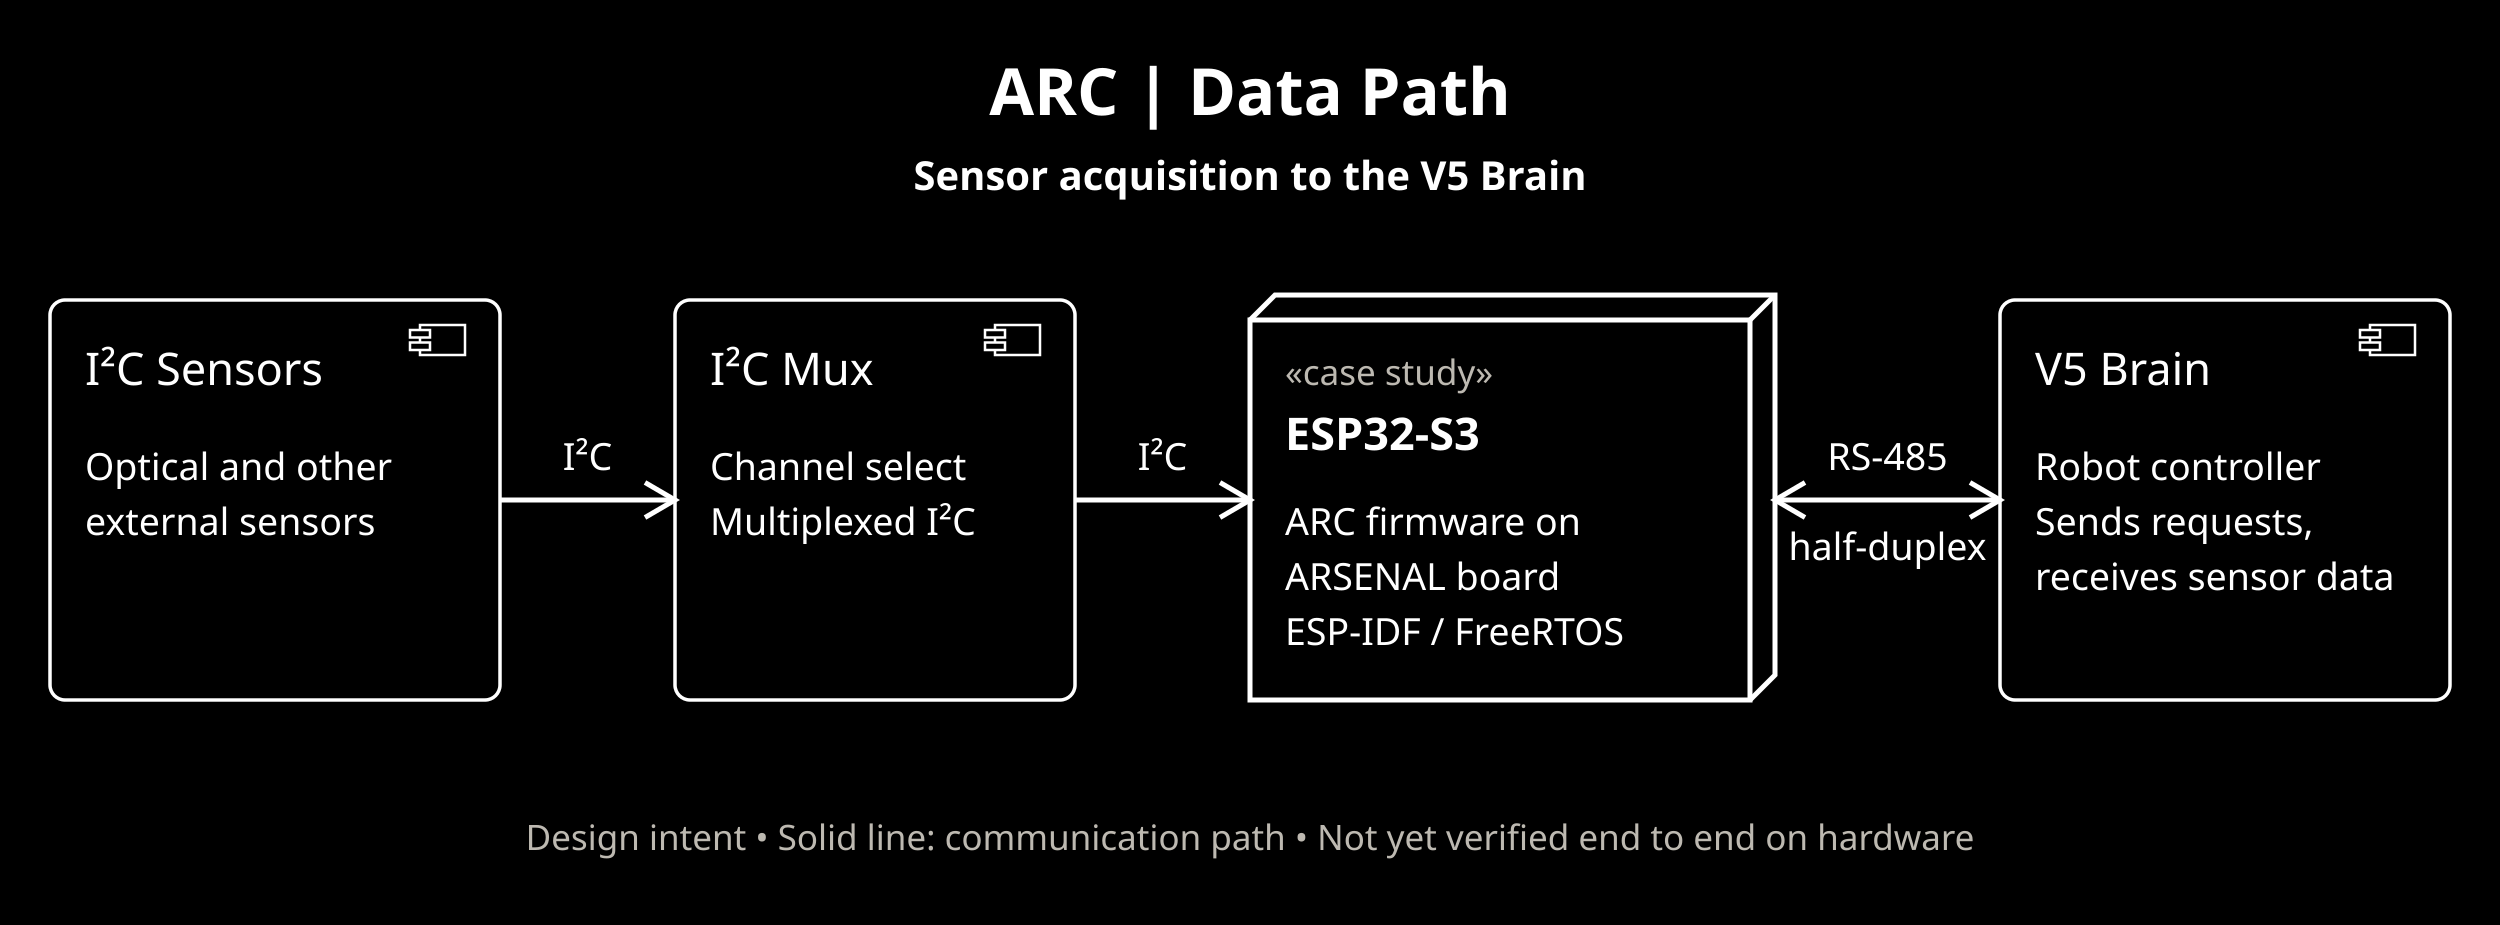
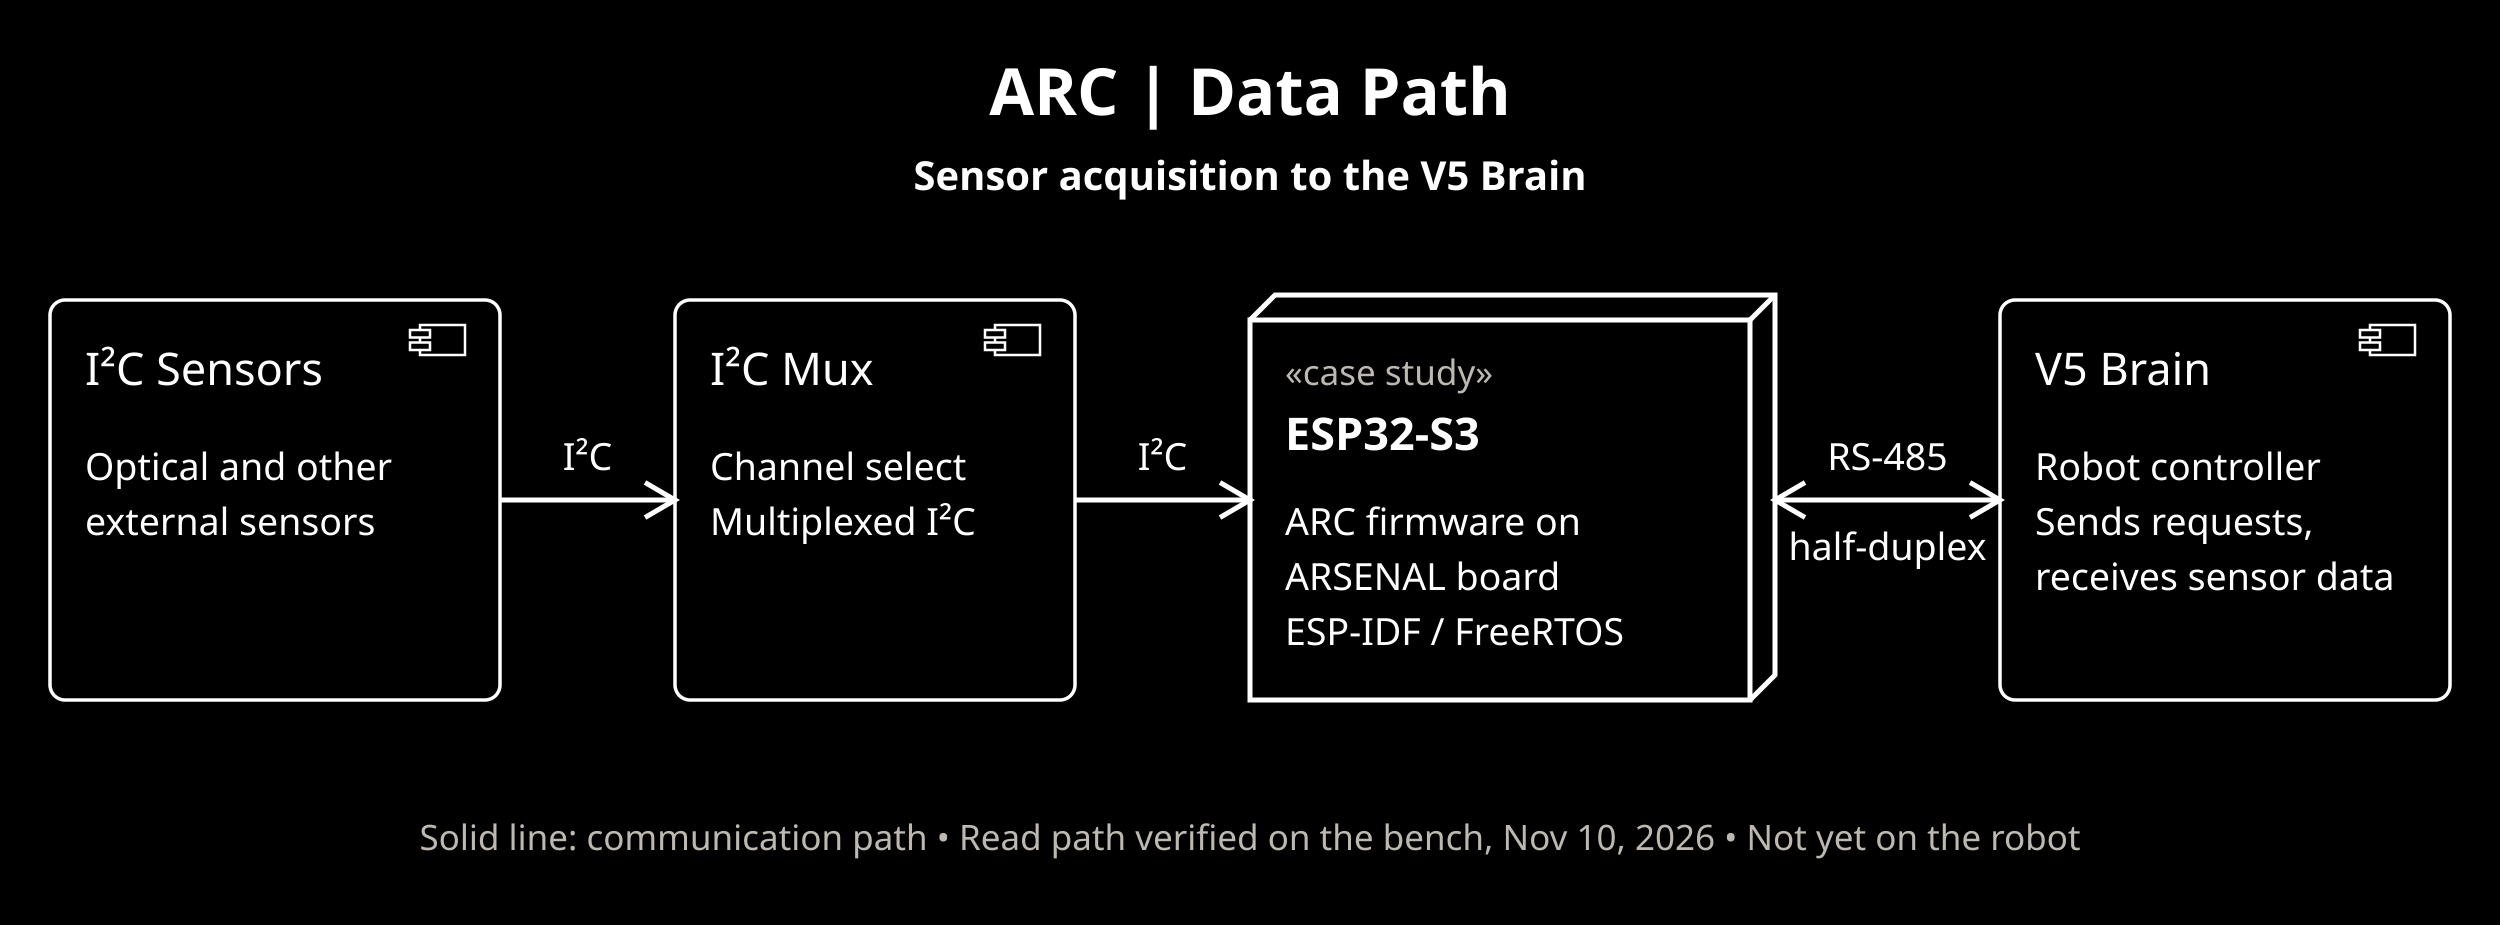
<svg xmlns="http://www.w3.org/2000/svg" viewBox="0 0 1000 370" width="1000" height="370" role="img" aria-labelledby="arc-title arc-desc">
  <rect width="1000" height="370" fill="#000000" />
  <g font-family="'IBM Plex Sans', system-ui, sans-serif" fill="#ffffff">
    <text x="500" y="46" font-size="26" font-weight="700" text-anchor="middle">ARC | Data Path</text>
    <text x="500" y="76" font-size="16" font-weight="600" text-anchor="middle">Sensor acquisition to the V5 Brain</text>
    <rect x="20" y="120" width="180" height="160" rx="6" fill="none" stroke="#ffffff" stroke-width="1.4" />
    <rect x="168" y="130" width="18" height="12" fill="none" stroke="#ffffff" stroke-width="1" />
    <rect x="164" y="132" width="8" height="3" fill="#000" stroke="#ffffff" stroke-width="1" />
    <rect x="164" y="137" width="8" height="3" fill="#000" stroke="#ffffff" stroke-width="1" />
    <text x="34" y="154" font-size="18">I²C Sensors</text>
    <text x="34" y="192" font-size="15">Optical and other</text>
    <text x="34" y="214" font-size="15">external sensors</text>
    <rect x="270" y="120" width="160" height="160" rx="6" fill="none" stroke="#ffffff" stroke-width="1.4" />
    <rect x="398" y="130" width="18" height="12" fill="none" stroke="#ffffff" stroke-width="1" />
    <rect x="394" y="132" width="8" height="3" fill="#000" stroke="#ffffff" stroke-width="1" />
    <rect x="394" y="137" width="8" height="3" fill="#000" stroke="#ffffff" stroke-width="1" />
    <text x="284" y="154" font-size="18">I²C Mux</text>
    <text x="284" y="192" font-size="15">Channel select</text>
    <text x="284" y="214" font-size="15">Multiplexed I²C</text>
    <rect x="500" y="128" width="200" height="152" fill="none" stroke="#ffffff" stroke-width="2" />
    <polyline points="500,128 510,118 710,118 710,270 700,280" fill="none" stroke="#ffffff" stroke-width="2" />
    <line x1="700" y1="128" x2="710" y2="118" stroke="#ffffff" stroke-width="2" />
    <text x="514" y="154" font-size="14" fill="#bdb9b1">«case study»</text>
    <text x="514" y="180" font-size="18" font-weight="700">ESP32-S3</text>
    <text x="514" y="214" font-size="15">ARC firmware on</text>
    <text x="514" y="236" font-size="15">ARSENAL board</text>
    <text x="514" y="258" font-size="15">ESP-IDF / FreeRTOS</text>
    <rect x="800" y="120" width="180" height="160" rx="6" fill="none" stroke="#ffffff" stroke-width="1.4" />
    <rect x="948" y="130" width="18" height="12" fill="none" stroke="#ffffff" stroke-width="1" />
    <rect x="944" y="132" width="8" height="3" fill="#000" stroke="#ffffff" stroke-width="1" />
    <rect x="944" y="137" width="8" height="3" fill="#000" stroke="#ffffff" stroke-width="1" />
    <text x="814" y="154" font-size="18">V5 Brain</text>
    <text x="814" y="192" font-size="15">Robot controller</text>
    <text x="814" y="214" font-size="15">Sends requests,</text>
    <text x="814" y="236" font-size="15">receives sensor data</text>
    <g fill="none" stroke="#ffffff" stroke-width="2">
      <polyline points="200,200 270,200" />
      <polyline points="258,193 270,200 258,207" />
      <polyline points="430,200 500,200" />
      <polyline points="488,193 500,200 488,207" />
      <polyline points="710,200 800,200" />
      <polyline points="788,193 800,200 788,207" />
      <polyline points="722,193 710,200 722,207" />
    </g>
    <text x="235" y="188" font-size="15" text-anchor="middle">I²C</text>
    <text x="465" y="188" font-size="15" text-anchor="middle">I²C</text>
    <text x="755" y="188" font-size="15" text-anchor="middle">RS-485</text>
    <text x="755" y="224" font-size="15" text-anchor="middle">half-duplex</text>
-     <text x="500" y="340" font-size="14" text-anchor="middle" fill="#bdb9b1">Design intent • Solid line: communication path • Not yet verified end to end on hardware</text>
+     <text x="500" y="340" font-size="14" text-anchor="middle" fill="#bdb9b1">Solid line: communication path • Read path verified on the bench, Nov 10, 2026 • Not yet on the robot</text>
  </g>
</svg>
